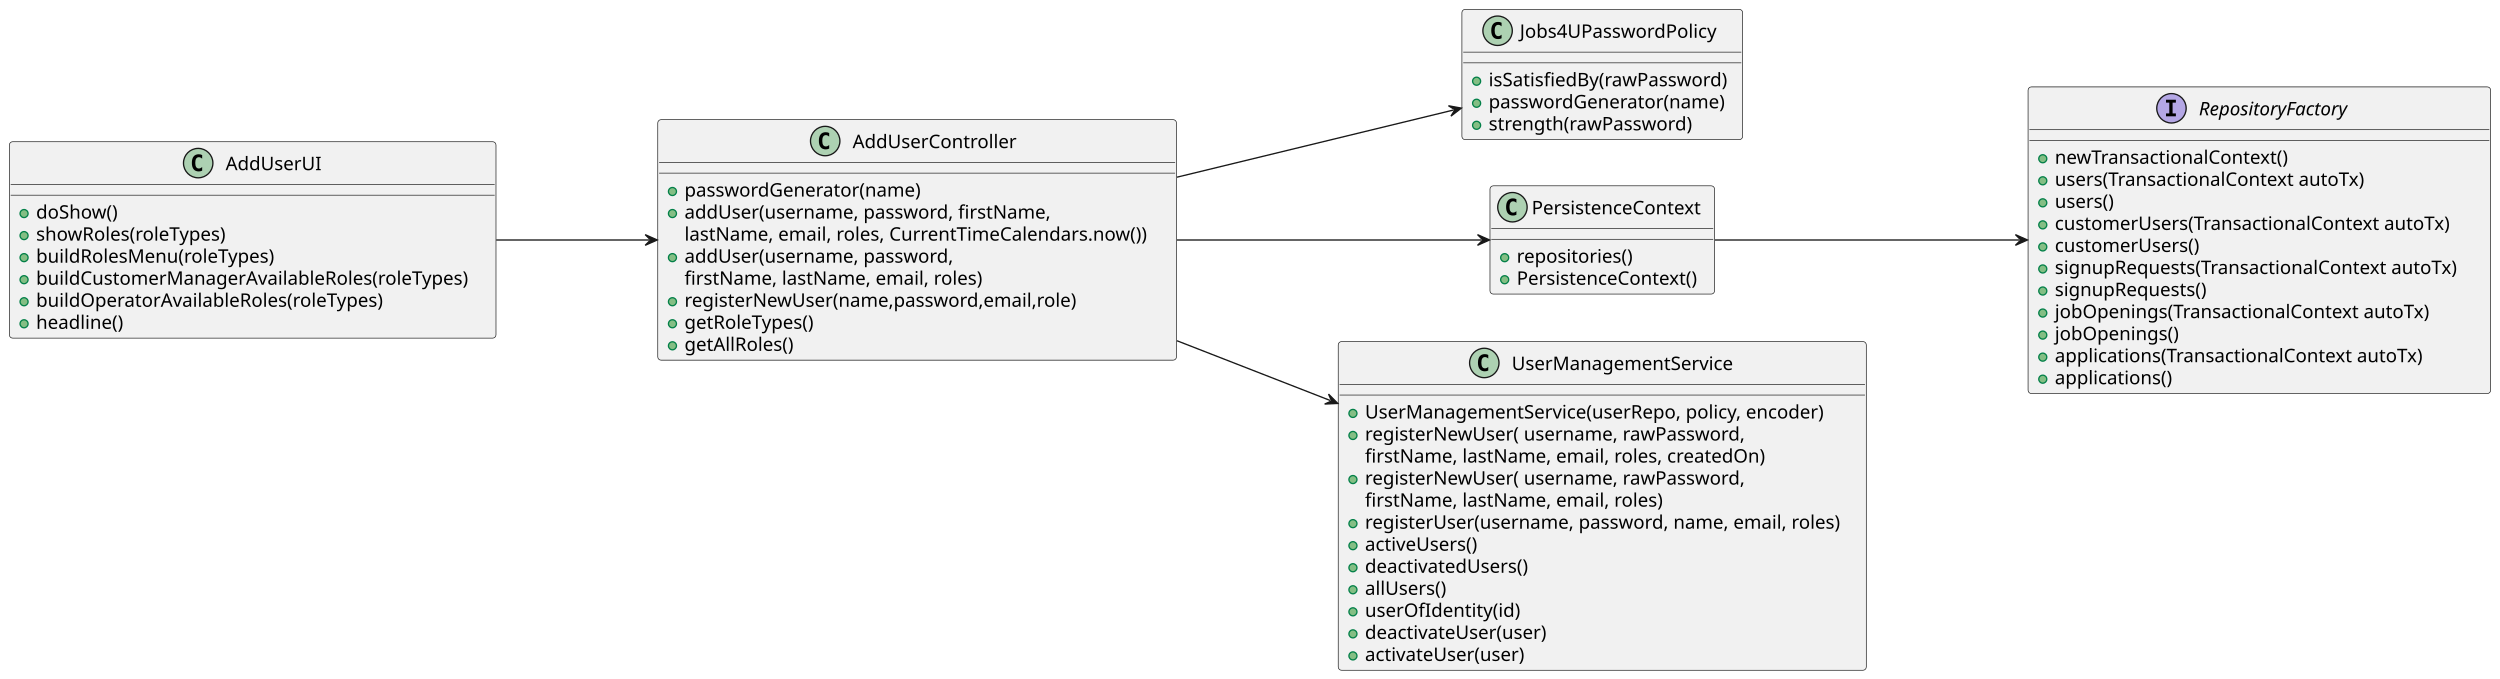
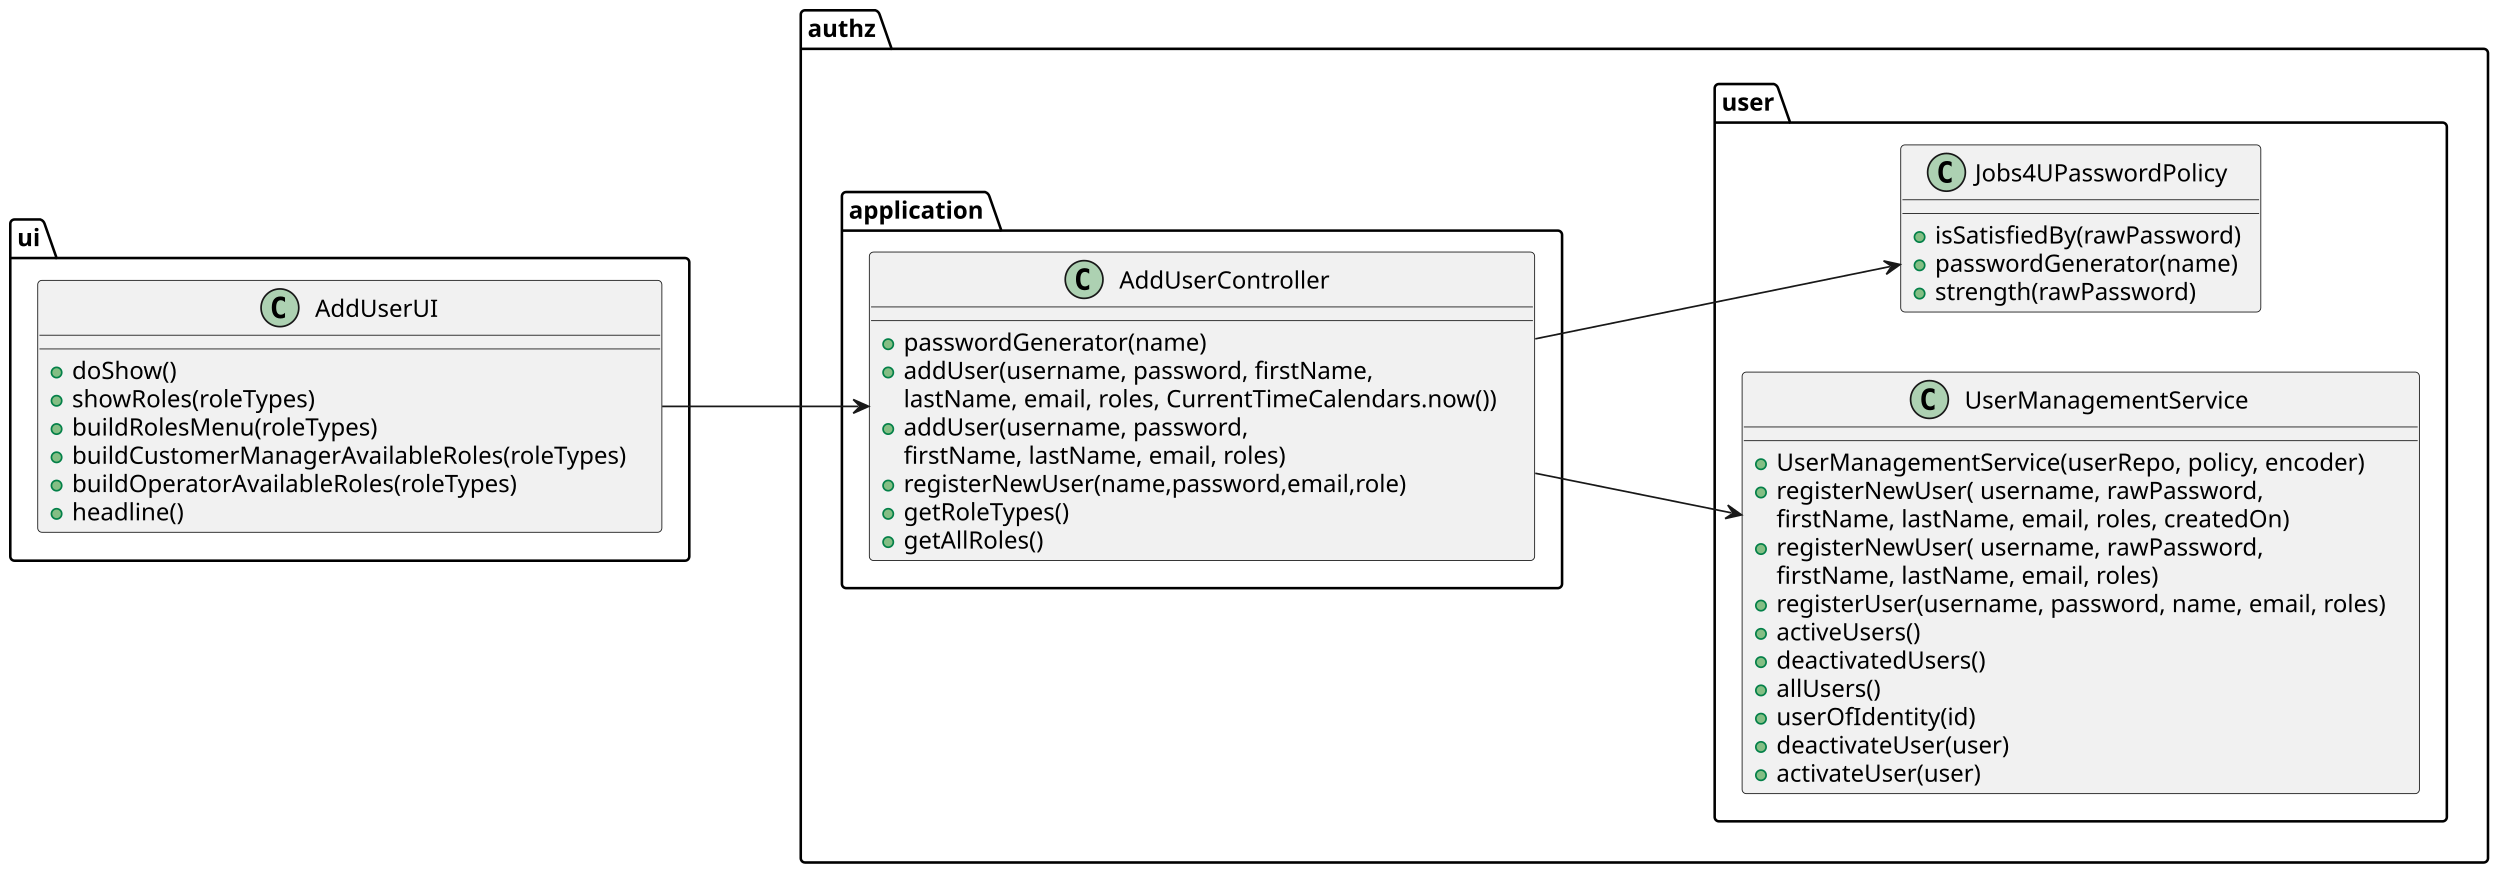
- <svg xmlns="http://www.w3.org/2000/svg" contentStyleType="text/css" height="406.4px" preserveAspectRatio="none" style="width:1496px;height:406px;background:#FFFFFF;" version="1.1" viewBox="0 0 1496 406" width="1496px" zoomAndPan="magnify">
+ <svg xmlns="http://www.w3.org/2000/svg" contentStyleType="text/css" height="510px" preserveAspectRatio="none" style="width:1458px;height:510px;background:#FFFFFF;" version="1.1" viewBox="0 0 1458 510" width="1458px" zoomAndPan="magnify">
  <defs />
  <g>
+     <g id="cluster_ui">
+       <path d="M8.5,128 L23.5,128 A3.75,3.75 0 0 1 26,130.5 L33,150.488 L399.5,150.488 A2.5,2.5 0 0 1 402,152.988 L402,324.5 A2.5,2.5 0 0 1 399.5,327 L8.5,327 A2.5,2.5 0 0 1 6,324.5 L6,130.5 A2.5,2.5 0 0 1 8.5,128 " fill="none" style="stroke:#000000;stroke-width:1.5;" />
+       <line style="stroke:#000000;stroke-width:1.5;" x1="6" x2="33" y1="150.488" y2="150.488" />
+       <text fill="#000000" font-family="sans-serif" font-size="14" font-weight="bold" lengthAdjust="spacing" textLength="14" x="10" y="143.535">ui</text>
+     </g>
+     <g id="cluster_authz">
+       <path d="M469.5,6 L510.5,6 A3.75,3.75 0 0 1 513,8.5 L520,28.488 L1448.5,28.488 A2.5,2.5 0 0 1 1451,30.988 L1451,500.5 A2.5,2.5 0 0 1 1448.5,503 L469.5,503 A2.5,2.5 0 0 1 467,500.5 L467,8.5 A2.5,2.5 0 0 1 469.5,6 " fill="none" style="stroke:#000000;stroke-width:1.5;" />
+       <line style="stroke:#000000;stroke-width:1.5;" x1="467" x2="520" y1="28.488" y2="28.488" />
+       <text fill="#000000" font-family="sans-serif" font-size="14" font-weight="bold" lengthAdjust="spacing" textLength="40" x="471" y="21.535">authz</text>
+     </g>
+     <g id="cluster_application">
+       <path d="M493.5,112 L574.5,112 A3.75,3.75 0 0 1 577,114.5 L584,134.488 L908.5,134.488 A2.5,2.5 0 0 1 911,136.988 L911,340.5 A2.5,2.5 0 0 1 908.5,343 L493.5,343 A2.5,2.5 0 0 1 491,340.5 L491,114.5 A2.5,2.5 0 0 1 493.5,112 " fill="none" style="stroke:#000000;stroke-width:1.5;" />
+       <line style="stroke:#000000;stroke-width:1.5;" x1="491" x2="584" y1="134.488" y2="134.488" />
+       <text fill="#000000" font-family="sans-serif" font-size="14" font-weight="bold" lengthAdjust="spacing" textLength="80" x="495" y="127.535">application</text>
+     </g>
+     <g id="cluster_user">
+       <path d="M1002.5,49 L1034.5,49 A3.75,3.75 0 0 1 1037,51.5 L1044,71.488 L1424.5,71.488 A2.5,2.5 0 0 1 1427,73.988 L1427,476.5 A2.5,2.5 0 0 1 1424.5,479 L1002.5,479 A2.5,2.5 0 0 1 1000,476.5 L1000,51.5 A2.5,2.5 0 0 1 1002.5,49 " fill="none" style="stroke:#000000;stroke-width:1.5;" />
+       <line style="stroke:#000000;stroke-width:1.5;" x1="1000" x2="1044" y1="71.488" y2="71.488" />
+       <text fill="#000000" font-family="sans-serif" font-size="14" font-weight="bold" lengthAdjust="spacing" textLength="31" x="1004" y="64.535">user</text>
+     </g>
    <g id="elem_AddUserUI">
-       <rect codeLine="4" fill="#F1F1F1" height="117.544" id="AddUserUI" rx="2" ry="2" style="stroke:#181818;stroke-width:0.4;" width="291.2" x="5.6" y="84.8" />
-       <ellipse cx="118.6" cy="97.6" fill="#ADD1B2" rx="8.8" ry="8.8" style="stroke:#181818;stroke-width:0.8;" />
-       <path d="M120.978,102.115 Q120.514,102.353 120.002,102.473 Q119.491,102.593 118.927,102.593 Q116.921,102.593 115.865,101.271 Q114.809,99.95 114.809,97.453 Q114.809,94.949 115.865,93.628 Q116.921,92.306 118.927,92.306 Q119.491,92.306 120.009,92.426 Q120.527,92.545 120.978,92.784 L120.978,94.963 Q120.474,94.498 119.999,94.282 Q119.524,94.066 119.019,94.066 Q117.944,94.066 117.396,94.919 Q116.848,95.773 116.848,97.453 Q116.848,99.126 117.396,99.98 Q117.944,100.833 119.019,100.833 Q119.524,100.833 119.999,100.617 Q120.474,100.401 120.978,99.936 Z " fill="#000000" />
-       <text fill="#000000" font-family="sans-serif" font-size="11.2" lengthAdjust="spacing" textLength="58.4" x="135" y="101.833">AddUserUI</text>
-       <line style="stroke:#181818;stroke-width:0.4;" x1="6.4" x2="296" y1="110.4" y2="110.4" />
-       <line style="stroke:#181818;stroke-width:0.4;" x1="6.4" x2="296" y1="116.8" y2="116.8" />
-       <ellipse cx="14.4" cy="127.795" fill="#84BE84" rx="2.4" ry="2.4" style="stroke:#038048;stroke-width:0.8;" />
-       <text fill="#000000" font-family="sans-serif" font-size="11.2" lengthAdjust="spacing" textLength="52" x="21.6" y="130.828">doShow()</text>
-       <ellipse cx="14.4" cy="140.986" fill="#84BE84" rx="2.4" ry="2.4" style="stroke:#038048;stroke-width:0.8;" />
-       <text fill="#000000" font-family="sans-serif" font-size="11.2" lengthAdjust="spacing" textLength="120" x="21.6" y="144.019">showRoles(roleTypes)</text>
-       <ellipse cx="14.4" cy="154.177" fill="#84BE84" rx="2.4" ry="2.4" style="stroke:#038048;stroke-width:0.8;" />
-       <text fill="#000000" font-family="sans-serif" font-size="11.2" lengthAdjust="spacing" textLength="149.6" x="21.6" y="157.209">buildRolesMenu(roleTypes)</text>
-       <ellipse cx="14.4" cy="167.367" fill="#84BE84" rx="2.4" ry="2.4" style="stroke:#038048;stroke-width:0.8;" />
-       <text fill="#000000" font-family="sans-serif" font-size="11.2" lengthAdjust="spacing" textLength="270.4" x="21.6" y="170.4">buildCustomerManagerAvailableRoles(roleTypes)</text>
-       <ellipse cx="14.4" cy="180.558" fill="#84BE84" rx="2.4" ry="2.4" style="stroke:#038048;stroke-width:0.8;" />
-       <text fill="#000000" font-family="sans-serif" font-size="11.2" lengthAdjust="spacing" textLength="218.4" x="21.6" y="183.591">buildOperatorAvailableRoles(roleTypes)</text>
-       <ellipse cx="14.4" cy="193.748" fill="#84BE84" rx="2.4" ry="2.4" style="stroke:#038048;stroke-width:0.8;" />
-       <text fill="#000000" font-family="sans-serif" font-size="11.2" lengthAdjust="spacing" textLength="55.2" x="21.6" y="196.781">headline()</text>
+       <rect codeLine="5" fill="#F1F1F1" height="146.93" id="AddUserUI" rx="2.5" ry="2.5" style="stroke:#181818;stroke-width:0.5;" width="364" x="22" y="163.5" />
+       <ellipse cx="163.25" cy="179.5" fill="#ADD1B2" rx="11" ry="11" style="stroke:#181818;stroke-width:1.0;" />
+       <path d="M166.223,185.143 Q165.642,185.442 165.003,185.591 Q164.364,185.741 163.658,185.741 Q161.151,185.741 159.832,184.089 Q158.512,182.437 158.512,179.316 Q158.512,176.186 159.832,174.535 Q161.151,172.883 163.658,172.883 Q164.364,172.883 165.011,173.032 Q165.659,173.182 166.223,173.481 L166.223,176.203 Q165.592,175.622 164.999,175.352 Q164.405,175.083 163.774,175.083 Q162.43,175.083 161.745,176.149 Q161.06,177.216 161.06,179.316 Q161.06,181.408 161.745,182.474 Q162.43,183.541 163.774,183.541 Q164.405,183.541 164.999,183.271 Q165.592,183.001 166.223,182.42 Z " fill="#000000" />
+       <text fill="#000000" font-family="sans-serif" font-size="14" lengthAdjust="spacing" textLength="73" x="183.75" y="184.791">AddUserUI</text>
+       <line style="stroke:#181818;stroke-width:0.5;" x1="23" x2="385" y1="195.5" y2="195.5" />
+       <line style="stroke:#181818;stroke-width:0.5;" x1="23" x2="385" y1="203.5" y2="203.5" />
+       <ellipse cx="33" cy="217.244" fill="#84BE84" rx="3" ry="3" style="stroke:#038048;stroke-width:1.0;" />
+       <text fill="#000000" font-family="sans-serif" font-size="14" lengthAdjust="spacing" textLength="65" x="42" y="221.035">doShow()</text>
+       <ellipse cx="33" cy="233.732" fill="#84BE84" rx="3" ry="3" style="stroke:#038048;stroke-width:1.0;" />
+       <text fill="#000000" font-family="sans-serif" font-size="14" lengthAdjust="spacing" textLength="150" x="42" y="237.523">showRoles(roleTypes)</text>
+       <ellipse cx="33" cy="250.221" fill="#84BE84" rx="3" ry="3" style="stroke:#038048;stroke-width:1.0;" />
+       <text fill="#000000" font-family="sans-serif" font-size="14" lengthAdjust="spacing" textLength="187" x="42" y="254.012">buildRolesMenu(roleTypes)</text>
+       <ellipse cx="33" cy="266.709" fill="#84BE84" rx="3" ry="3" style="stroke:#038048;stroke-width:1.0;" />
+       <text fill="#000000" font-family="sans-serif" font-size="14" lengthAdjust="spacing" textLength="338" x="42" y="270.5">buildCustomerManagerAvailableRoles(roleTypes)</text>
+       <ellipse cx="33" cy="283.197" fill="#84BE84" rx="3" ry="3" style="stroke:#038048;stroke-width:1.0;" />
+       <text fill="#000000" font-family="sans-serif" font-size="14" lengthAdjust="spacing" textLength="273" x="42" y="286.988">buildOperatorAvailableRoles(roleTypes)</text>
+       <ellipse cx="33" cy="299.685" fill="#84BE84" rx="3" ry="3" style="stroke:#038048;stroke-width:1.0;" />
+       <text fill="#000000" font-family="sans-serif" font-size="14" lengthAdjust="spacing" textLength="69" x="42" y="303.477">headline()</text>
    </g>
    <g id="elem_AddUserController">
-       <rect codeLine="13" fill="#F1F1F1" height="143.925" id="AddUserController" rx="2" ry="2" style="stroke:#181818;stroke-width:0.4;" width="310.4" x="393.6" y="71.6" />
-       <ellipse cx="493.8" cy="84.4" fill="#ADD1B2" rx="8.8" ry="8.8" style="stroke:#181818;stroke-width:0.8;" />
-       <path d="M496.178,88.915 Q495.714,89.153 495.202,89.273 Q494.691,89.393 494.127,89.393 Q492.121,89.393 491.065,88.071 Q490.009,86.75 490.009,84.253 Q490.009,81.749 491.065,80.428 Q492.121,79.106 494.127,79.106 Q494.691,79.106 495.209,79.226 Q495.727,79.345 496.178,79.584 L496.178,81.763 Q495.674,81.298 495.199,81.082 Q494.724,80.866 494.219,80.866 Q493.144,80.866 492.596,81.719 Q492.048,82.573 492.048,84.253 Q492.048,85.926 492.596,86.779 Q493.144,87.633 494.219,87.633 Q494.724,87.633 495.199,87.417 Q495.674,87.201 496.178,86.736 Z " fill="#000000" />
-       <text fill="#000000" font-family="sans-serif" font-size="11.2" lengthAdjust="spacing" textLength="103.2" x="510.2" y="88.633">AddUserController</text>
-       <line style="stroke:#181818;stroke-width:0.4;" x1="394.4" x2="703.2" y1="97.2" y2="97.2" />
-       <line style="stroke:#181818;stroke-width:0.4;" x1="394.4" x2="703.2" y1="103.6" y2="103.6" />
-       <ellipse cx="402.4" cy="114.595" fill="#84BE84" rx="2.4" ry="2.4" style="stroke:#038048;stroke-width:0.8;" />
-       <text fill="#000000" font-family="sans-serif" font-size="11.2" lengthAdjust="spacing" textLength="146.4" x="409.6" y="117.628">passwordGenerator(name)</text>
-       <ellipse cx="402.4" cy="127.786" fill="#84BE84" rx="2.4" ry="2.4" style="stroke:#038048;stroke-width:0.8;" />
-       <text fill="#000000" font-family="sans-serif" font-size="11.2" lengthAdjust="spacing" textLength="225.6" x="409.6" y="130.819">addUser(username, password, firstName,</text>
-       <text fill="#000000" font-family="sans-serif" font-size="11.2" lengthAdjust="spacing" textLength="289.6" x="409.6" y="144.009">lastName, email, roles, CurrentTimeCalendars.now())</text>
-       <ellipse cx="402.4" cy="154.167" fill="#84BE84" rx="2.4" ry="2.4" style="stroke:#038048;stroke-width:0.8;" />
-       <text fill="#000000" font-family="sans-serif" font-size="11.2" lengthAdjust="spacing" textLength="166.4" x="409.6" y="157.2">addUser(username, password,</text>
-       <text fill="#000000" font-family="sans-serif" font-size="11.2" lengthAdjust="spacing" textLength="183.2" x="409.6" y="170.391">firstName, lastName, email, roles)</text>
-       <ellipse cx="402.4" cy="180.548" fill="#84BE84" rx="2.4" ry="2.4" style="stroke:#038048;stroke-width:0.8;" />
-       <text fill="#000000" font-family="sans-serif" font-size="11.2" lengthAdjust="spacing" textLength="242.4" x="409.6" y="183.581">registerNewUser(name,password,email,role)</text>
-       <ellipse cx="402.4" cy="193.739" fill="#84BE84" rx="2.4" ry="2.4" style="stroke:#038048;stroke-width:0.8;" />
-       <text fill="#000000" font-family="sans-serif" font-size="11.2" lengthAdjust="spacing" textLength="81.6" x="409.6" y="196.772">getRoleTypes()</text>
-       <ellipse cx="402.4" cy="206.93" fill="#84BE84" rx="2.4" ry="2.4" style="stroke:#038048;stroke-width:0.8;" />
-       <text fill="#000000" font-family="sans-serif" font-size="11.2" lengthAdjust="spacing" textLength="69.6" x="409.6" y="209.963">getAllRoles()</text>
+       <rect codeLine="16" fill="#F1F1F1" height="179.906" id="AddUserController" rx="2.5" ry="2.5" style="stroke:#181818;stroke-width:0.5;" width="388" x="507" y="147" />
+       <ellipse cx="632.25" cy="163" fill="#ADD1B2" rx="11" ry="11" style="stroke:#181818;stroke-width:1.0;" />
+       <path d="M635.223,168.643 Q634.642,168.942 634.003,169.091 Q633.364,169.241 632.658,169.241 Q630.151,169.241 628.832,167.589 Q627.512,165.937 627.512,162.816 Q627.512,159.686 628.832,158.035 Q630.151,156.383 632.658,156.383 Q633.364,156.383 634.011,156.532 Q634.659,156.682 635.223,156.981 L635.223,159.703 Q634.592,159.122 633.999,158.852 Q633.405,158.583 632.774,158.583 Q631.43,158.583 630.745,159.649 Q630.06,160.716 630.06,162.816 Q630.06,164.908 630.745,165.974 Q631.43,167.041 632.774,167.041 Q633.405,167.041 633.999,166.771 Q634.592,166.501 635.223,165.92 Z " fill="#000000" />
+       <text fill="#000000" font-family="sans-serif" font-size="14" lengthAdjust="spacing" textLength="129" x="652.75" y="168.291">AddUserController</text>
+       <line style="stroke:#181818;stroke-width:0.5;" x1="508" x2="894" y1="179" y2="179" />
+       <line style="stroke:#181818;stroke-width:0.5;" x1="508" x2="894" y1="187" y2="187" />
+       <ellipse cx="518" cy="200.744" fill="#84BE84" rx="3" ry="3" style="stroke:#038048;stroke-width:1.0;" />
+       <text fill="#000000" font-family="sans-serif" font-size="14" lengthAdjust="spacing" textLength="183" x="527" y="204.535">passwordGenerator(name)</text>
+       <ellipse cx="518" cy="217.232" fill="#84BE84" rx="3" ry="3" style="stroke:#038048;stroke-width:1.0;" />
+       <text fill="#000000" font-family="sans-serif" font-size="14" lengthAdjust="spacing" textLength="282" x="527" y="221.023">addUser(username, password, firstName,</text>
+       <text fill="#000000" font-family="sans-serif" font-size="14" lengthAdjust="spacing" textLength="362" x="527" y="237.512">lastName, email, roles, CurrentTimeCalendars.now())</text>
+       <ellipse cx="518" cy="250.209" fill="#84BE84" rx="3" ry="3" style="stroke:#038048;stroke-width:1.0;" />
+       <text fill="#000000" font-family="sans-serif" font-size="14" lengthAdjust="spacing" textLength="208" x="527" y="254">addUser(username, password,</text>
+       <text fill="#000000" font-family="sans-serif" font-size="14" lengthAdjust="spacing" textLength="229" x="527" y="270.488">firstName, lastName, email, roles)</text>
+       <ellipse cx="518" cy="283.185" fill="#84BE84" rx="3" ry="3" style="stroke:#038048;stroke-width:1.0;" />
+       <text fill="#000000" font-family="sans-serif" font-size="14" lengthAdjust="spacing" textLength="303" x="527" y="286.977">registerNewUser(name,password,email,role)</text>
+       <ellipse cx="518" cy="299.674" fill="#84BE84" rx="3" ry="3" style="stroke:#038048;stroke-width:1.0;" />
+       <text fill="#000000" font-family="sans-serif" font-size="14" lengthAdjust="spacing" textLength="102" x="527" y="303.465">getRoleTypes()</text>
+       <ellipse cx="518" cy="316.162" fill="#84BE84" rx="3" ry="3" style="stroke:#038048;stroke-width:1.0;" />
+       <text fill="#000000" font-family="sans-serif" font-size="14" lengthAdjust="spacing" textLength="87" x="527" y="319.953">getAllRoles()</text>
+     </g>
+     <g id="elem_UserManagementService">
+       <rect codeLine="30" fill="#F1F1F1" height="245.859" id="UserManagementService" rx="2.5" ry="2.5" style="stroke:#181818;stroke-width:0.5;" width="395" x="1016" y="217" />
+       <ellipse cx="1125.25" cy="233" fill="#ADD1B2" rx="11" ry="11" style="stroke:#181818;stroke-width:1.0;" />
+       <path d="M1128.223,238.643 Q1127.642,238.942 1127.003,239.091 Q1126.364,239.241 1125.658,239.241 Q1123.151,239.241 1121.832,237.589 Q1120.512,235.937 1120.512,232.816 Q1120.512,229.686 1121.832,228.035 Q1123.151,226.383 1125.658,226.383 Q1126.364,226.383 1127.011,226.532 Q1127.659,226.682 1128.223,226.981 L1128.223,229.703 Q1127.592,229.122 1126.999,228.852 Q1126.405,228.583 1125.774,228.583 Q1124.43,228.583 1123.745,229.649 Q1123.06,230.716 1123.06,232.816 Q1123.06,234.908 1123.745,235.974 Q1124.43,237.041 1125.774,237.041 Q1126.405,237.041 1126.999,236.771 Q1127.592,236.501 1128.223,235.92 Z " fill="#000000" />
+       <text fill="#000000" font-family="sans-serif" font-size="14" lengthAdjust="spacing" textLength="168" x="1145.75" y="238.291">UserManagementService</text>
+       <line style="stroke:#181818;stroke-width:0.5;" x1="1017" x2="1410" y1="249" y2="249" />
+       <line style="stroke:#181818;stroke-width:0.5;" x1="1017" x2="1410" y1="257" y2="257" />
+       <ellipse cx="1027" cy="270.744" fill="#84BE84" rx="3" ry="3" style="stroke:#038048;stroke-width:1.0;" />
+       <text fill="#000000" font-family="sans-serif" font-size="14" lengthAdjust="spacing" textLength="355" x="1036" y="274.535">UserManagementService(userRepo, policy, encoder)</text>
+       <ellipse cx="1027" cy="287.232" fill="#84BE84" rx="3" ry="3" style="stroke:#038048;stroke-width:1.0;" />
+       <text fill="#000000" font-family="sans-serif" font-size="14" lengthAdjust="spacing" textLength="296" x="1036" y="291.023">registerNewUser( username,  rawPassword,</text>
+       <text fill="#000000" font-family="sans-serif" font-size="14" lengthAdjust="spacing" textLength="316" x="1036" y="307.512">firstName,  lastName,  email, roles, createdOn)</text>
+       <ellipse cx="1027" cy="320.209" fill="#84BE84" rx="3" ry="3" style="stroke:#038048;stroke-width:1.0;" />
+       <text fill="#000000" font-family="sans-serif" font-size="14" lengthAdjust="spacing" textLength="296" x="1036" y="324">registerNewUser( username,  rawPassword,</text>
+       <text fill="#000000" font-family="sans-serif" font-size="14" lengthAdjust="spacing" textLength="237" x="1036" y="340.488">firstName,  lastName,  email, roles)</text>
+       <ellipse cx="1027" cy="353.185" fill="#84BE84" rx="3" ry="3" style="stroke:#038048;stroke-width:1.0;" />
+       <text fill="#000000" font-family="sans-serif" font-size="14" lengthAdjust="spacing" textLength="369" x="1036" y="356.977">registerUser(username, password, name, email, roles)</text>
+       <ellipse cx="1027" cy="369.674" fill="#84BE84" rx="3" ry="3" style="stroke:#038048;stroke-width:1.0;" />
+       <text fill="#000000" font-family="sans-serif" font-size="14" lengthAdjust="spacing" textLength="87" x="1036" y="373.465">activeUsers()</text>
+       <ellipse cx="1027" cy="386.162" fill="#84BE84" rx="3" ry="3" style="stroke:#038048;stroke-width:1.0;" />
+       <text fill="#000000" font-family="sans-serif" font-size="14" lengthAdjust="spacing" textLength="126" x="1036" y="389.953">deactivatedUsers()</text>
+       <ellipse cx="1027" cy="402.65" fill="#84BE84" rx="3" ry="3" style="stroke:#038048;stroke-width:1.0;" />
+       <text fill="#000000" font-family="sans-serif" font-size="14" lengthAdjust="spacing" textLength="64" x="1036" y="406.441">allUsers()</text>
+       <ellipse cx="1027" cy="419.139" fill="#84BE84" rx="3" ry="3" style="stroke:#038048;stroke-width:1.0;" />
+       <text fill="#000000" font-family="sans-serif" font-size="14" lengthAdjust="spacing" textLength="120" x="1036" y="422.93">userOfIdentity(id)</text>
+       <ellipse cx="1027" cy="435.627" fill="#84BE84" rx="3" ry="3" style="stroke:#038048;stroke-width:1.0;" />
+       <text fill="#000000" font-family="sans-serif" font-size="14" lengthAdjust="spacing" textLength="140" x="1036" y="439.418">deactivateUser(user)</text>
+       <ellipse cx="1027" cy="452.115" fill="#84BE84" rx="3" ry="3" style="stroke:#038048;stroke-width:1.0;" />
+       <text fill="#000000" font-family="sans-serif" font-size="14" lengthAdjust="spacing" textLength="123" x="1036" y="455.906">activateUser(user)</text>
    </g>
    <g id="elem_Jobs4UPasswordPolicy">
-       <rect codeLine="24" fill="#F1F1F1" height="77.972" id="Jobs4UPasswordPolicy" rx="2" ry="2" style="stroke:#181818;stroke-width:0.4;" width="168" x="874.8" y="5.6" />
-       <ellipse cx="896.16" cy="18.4" fill="#ADD1B2" rx="8.8" ry="8.8" style="stroke:#181818;stroke-width:0.8;" />
-       <path d="M898.538,22.915 Q898.074,23.154 897.562,23.273 Q897.051,23.393 896.487,23.393 Q894.481,23.393 893.425,22.071 Q892.369,20.75 892.369,18.253 Q892.369,15.749 893.425,14.428 Q894.481,13.106 896.487,13.106 Q897.051,13.106 897.569,13.226 Q898.087,13.345 898.538,13.584 L898.538,15.762 Q898.034,15.298 897.559,15.082 Q897.084,14.866 896.58,14.866 Q895.504,14.866 894.956,15.719 Q894.408,16.573 894.408,18.253 Q894.408,19.926 894.956,20.779 Q895.504,21.633 896.58,21.633 Q897.084,21.633 897.559,21.417 Q898.034,21.201 898.538,20.736 Z " fill="#000000" />
-       <text fill="#000000" font-family="sans-serif" font-size="11.2" lengthAdjust="spacing" textLength="121.6" x="909.44" y="22.633">Jobs4UPasswordPolicy</text>
-       <line style="stroke:#181818;stroke-width:0.4;" x1="875.6" x2="1042" y1="31.2" y2="31.2" />
-       <line style="stroke:#181818;stroke-width:0.4;" x1="875.6" x2="1042" y1="37.6" y2="37.6" />
-       <ellipse cx="883.6" cy="48.595" fill="#84BE84" rx="2.4" ry="2.4" style="stroke:#038048;stroke-width:0.8;" />
-       <text fill="#000000" font-family="sans-serif" font-size="11.2" lengthAdjust="spacing" textLength="147.2" x="890.8" y="51.628">isSatisfiedBy(rawPassword)</text>
-       <ellipse cx="883.6" cy="61.786" fill="#84BE84" rx="2.4" ry="2.4" style="stroke:#038048;stroke-width:0.8;" />
-       <text fill="#000000" font-family="sans-serif" font-size="11.2" lengthAdjust="spacing" textLength="146.4" x="890.8" y="64.819">passwordGenerator(name)</text>
-       <ellipse cx="883.6" cy="74.977" fill="#84BE84" rx="2.4" ry="2.4" style="stroke:#038048;stroke-width:0.8;" />
-       <text fill="#000000" font-family="sans-serif" font-size="11.2" lengthAdjust="spacing" textLength="126.4" x="890.8" y="78.009">strength(rawPassword)</text>
-     </g>
-     <g id="elem_RepositoryFactory">
-       <rect codeLine="30" fill="#F1F1F1" height="183.497" id="RepositoryFactory" rx="2" ry="2" style="stroke:#181818;stroke-width:0.4;" width="276.8" x="1213.6" y="52" />
-       <ellipse cx="1299.4" cy="64.8" fill="#B4A7E5" rx="8.8" ry="8.8" style="stroke:#181818;stroke-width:0.8;" />
-       <path d="M1296.142,61.412 L1296.142,59.685 L1302.046,59.685 L1302.046,61.412 L1300.073,61.412 L1300.073,67.873 L1302.046,67.873 L1302.046,69.6 L1296.142,69.6 L1296.142,67.873 L1298.114,67.873 L1298.114,61.412 Z " fill="#000000" />
-       <text fill="#000000" font-family="sans-serif" font-size="11.2" font-style="italic" lengthAdjust="spacing" textLength="98.4" x="1315.8" y="69.033">RepositoryFactory</text>
-       <line style="stroke:#181818;stroke-width:0.4;" x1="1214.4" x2="1489.6" y1="77.6" y2="77.6" />
-       <line style="stroke:#181818;stroke-width:0.4;" x1="1214.4" x2="1489.6" y1="84" y2="84" />
-       <ellipse cx="1222.4" cy="94.995" fill="#84BE84" rx="2.4" ry="2.4" style="stroke:#038048;stroke-width:0.8;" />
-       <text fill="#000000" font-family="sans-serif" font-size="11.2" lengthAdjust="spacing" textLength="148.8" x="1229.6" y="98.028">newTransactionalContext()</text>
-       <ellipse cx="1222.4" cy="108.186" fill="#84BE84" rx="2.4" ry="2.4" style="stroke:#038048;stroke-width:0.8;" />
-       <text fill="#000000" font-family="sans-serif" font-size="11.2" lengthAdjust="spacing" textLength="198.4" x="1229.6" y="111.219">users(TransactionalContext autoTx)</text>
-       <ellipse cx="1222.4" cy="121.377" fill="#84BE84" rx="2.4" ry="2.4" style="stroke:#038048;stroke-width:0.8;" />
-       <text fill="#000000" font-family="sans-serif" font-size="11.2" lengthAdjust="spacing" textLength="37.6" x="1229.6" y="124.409">users()</text>
-       <ellipse cx="1222.4" cy="134.567" fill="#84BE84" rx="2.4" ry="2.4" style="stroke:#038048;stroke-width:0.8;" />
-       <text fill="#000000" font-family="sans-serif" font-size="11.2" lengthAdjust="spacing" textLength="250.4" x="1229.6" y="137.6">customerUsers(TransactionalContext autoTx)</text>
-       <ellipse cx="1222.4" cy="147.758" fill="#84BE84" rx="2.4" ry="2.4" style="stroke:#038048;stroke-width:0.8;" />
-       <text fill="#000000" font-family="sans-serif" font-size="11.2" lengthAdjust="spacing" textLength="89.6" x="1229.6" y="150.791">customerUsers()</text>
-       <ellipse cx="1222.4" cy="160.948" fill="#84BE84" rx="2.4" ry="2.4" style="stroke:#038048;stroke-width:0.8;" />
-       <text fill="#000000" font-family="sans-serif" font-size="11.2" lengthAdjust="spacing" textLength="256" x="1229.6" y="163.981">signupRequests(TransactionalContext autoTx)</text>
-       <ellipse cx="1222.4" cy="174.139" fill="#84BE84" rx="2.4" ry="2.4" style="stroke:#038048;stroke-width:0.8;" />
-       <text fill="#000000" font-family="sans-serif" font-size="11.2" lengthAdjust="spacing" textLength="95.2" x="1229.6" y="177.172">signupRequests()</text>
-       <ellipse cx="1222.4" cy="187.33" fill="#84BE84" rx="2.4" ry="2.4" style="stroke:#038048;stroke-width:0.8;" />
-       <text fill="#000000" font-family="sans-serif" font-size="11.2" lengthAdjust="spacing" textLength="239.2" x="1229.6" y="190.363">jobOpenings(TransactionalContext autoTx)</text>
-       <ellipse cx="1222.4" cy="200.52" fill="#84BE84" rx="2.4" ry="2.4" style="stroke:#038048;stroke-width:0.8;" />
-       <text fill="#000000" font-family="sans-serif" font-size="11.2" lengthAdjust="spacing" textLength="78.4" x="1229.6" y="203.553">jobOpenings()</text>
-       <ellipse cx="1222.4" cy="213.711" fill="#84BE84" rx="2.4" ry="2.4" style="stroke:#038048;stroke-width:0.8;" />
-       <text fill="#000000" font-family="sans-serif" font-size="11.2" lengthAdjust="spacing" textLength="235.2" x="1229.6" y="216.744">applications(TransactionalContext autoTx)</text>
-       <ellipse cx="1222.4" cy="226.902" fill="#84BE84" rx="2.4" ry="2.4" style="stroke:#038048;stroke-width:0.8;" />
-       <text fill="#000000" font-family="sans-serif" font-size="11.2" lengthAdjust="spacing" textLength="74.4" x="1229.6" y="229.934">applications()</text>
-     </g>
-     <g id="elem_PersistenceContext">
-       <rect codeLine="44" fill="#F1F1F1" height="64.781" id="PersistenceContext" rx="2" ry="2" style="stroke:#181818;stroke-width:0.4;" width="134.4" x="891.6" y="111.2" />
-       <ellipse cx="905.04" cy="124" fill="#ADD1B2" rx="8.8" ry="8.8" style="stroke:#181818;stroke-width:0.8;" />
-       <path d="M907.418,128.514 Q906.954,128.754 906.442,128.873 Q905.931,128.993 905.367,128.993 Q903.361,128.993 902.305,127.671 Q901.249,126.35 901.249,123.853 Q901.249,121.349 902.305,120.028 Q903.361,118.706 905.367,118.706 Q905.931,118.706 906.449,118.826 Q906.967,118.945 907.418,119.184 L907.418,121.362 Q906.914,120.898 906.439,120.682 Q905.964,120.466 905.46,120.466 Q904.384,120.466 903.836,121.319 Q903.288,122.173 903.288,123.853 Q903.288,125.526 903.836,126.379 Q904.384,127.233 905.46,127.233 Q905.964,127.233 906.439,127.017 Q906.914,126.801 907.418,126.336 Z " fill="#000000" />
-       <text fill="#000000" font-family="sans-serif" font-size="11.2" lengthAdjust="spacing" textLength="105.6" x="916.56" y="128.233">PersistenceContext</text>
-       <line style="stroke:#181818;stroke-width:0.4;" x1="892.4" x2="1025.2" y1="136.8" y2="136.8" />
-       <line style="stroke:#181818;stroke-width:0.4;" x1="892.4" x2="1025.2" y1="143.2" y2="143.2" />
-       <ellipse cx="900.4" cy="154.195" fill="#84BE84" rx="2.4" ry="2.4" style="stroke:#038048;stroke-width:0.8;" />
-       <text fill="#000000" font-family="sans-serif" font-size="11.2" lengthAdjust="spacing" textLength="73.6" x="907.6" y="157.228">repositories()</text>
-       <ellipse cx="900.4" cy="167.386" fill="#84BE84" rx="2.4" ry="2.4" style="stroke:#038048;stroke-width:0.8;" />
-       <text fill="#000000" font-family="sans-serif" font-size="11.2" lengthAdjust="spacing" textLength="113.6" x="907.6" y="170.419">PersistenceContext()</text>
-     </g>
-     <g id="elem_UserManagementService">
-       <rect codeLine="49" fill="#F1F1F1" height="196.688" id="UserManagementService" rx="2" ry="2" style="stroke:#181818;stroke-width:0.4;" width="316" x="800.8" y="204.4" />
-       <ellipse cx="888.2" cy="217.2" fill="#ADD1B2" rx="8.8" ry="8.8" style="stroke:#181818;stroke-width:0.8;" />
-       <path d="M890.578,221.714 Q890.114,221.953 889.602,222.073 Q889.091,222.193 888.527,222.193 Q886.521,222.193 885.465,220.871 Q884.409,219.55 884.409,217.053 Q884.409,214.549 885.465,213.228 Q886.521,211.906 888.527,211.906 Q889.091,211.906 889.609,212.026 Q890.127,212.145 890.578,212.384 L890.578,214.562 Q890.074,214.098 889.599,213.882 Q889.124,213.666 888.62,213.666 Q887.544,213.666 886.996,214.519 Q886.448,215.373 886.448,217.053 Q886.448,218.726 886.996,219.579 Q887.544,220.433 888.62,220.433 Q889.124,220.433 889.599,220.217 Q890.074,220.001 890.578,219.536 Z " fill="#000000" />
-       <text fill="#000000" font-family="sans-serif" font-size="11.2" lengthAdjust="spacing" textLength="134.4" x="904.6" y="221.433">UserManagementService</text>
-       <line style="stroke:#181818;stroke-width:0.4;" x1="801.6" x2="1116" y1="230" y2="230" />
-       <line style="stroke:#181818;stroke-width:0.4;" x1="801.6" x2="1116" y1="236.4" y2="236.4" />
-       <ellipse cx="809.6" cy="247.395" fill="#84BE84" rx="2.4" ry="2.4" style="stroke:#038048;stroke-width:0.8;" />
-       <text fill="#000000" font-family="sans-serif" font-size="11.2" lengthAdjust="spacing" textLength="284" x="816.8" y="250.428">UserManagementService(userRepo, policy, encoder)</text>
-       <ellipse cx="809.6" cy="260.586" fill="#84BE84" rx="2.4" ry="2.4" style="stroke:#038048;stroke-width:0.8;" />
-       <text fill="#000000" font-family="sans-serif" font-size="11.2" lengthAdjust="spacing" textLength="236.8" x="816.8" y="263.619">registerNewUser( username,  rawPassword,</text>
-       <text fill="#000000" font-family="sans-serif" font-size="11.2" lengthAdjust="spacing" textLength="252.8" x="816.8" y="276.809">firstName,  lastName,  email, roles, createdOn)</text>
-       <ellipse cx="809.6" cy="286.967" fill="#84BE84" rx="2.4" ry="2.4" style="stroke:#038048;stroke-width:0.8;" />
-       <text fill="#000000" font-family="sans-serif" font-size="11.2" lengthAdjust="spacing" textLength="236.8" x="816.8" y="290">registerNewUser( username,  rawPassword,</text>
-       <text fill="#000000" font-family="sans-serif" font-size="11.2" lengthAdjust="spacing" textLength="189.6" x="816.8" y="303.191">firstName,  lastName,  email, roles)</text>
-       <ellipse cx="809.6" cy="313.348" fill="#84BE84" rx="2.4" ry="2.4" style="stroke:#038048;stroke-width:0.8;" />
-       <text fill="#000000" font-family="sans-serif" font-size="11.2" lengthAdjust="spacing" textLength="295.2" x="816.8" y="316.381">registerUser(username, password, name, email, roles)</text>
-       <ellipse cx="809.6" cy="326.539" fill="#84BE84" rx="2.4" ry="2.4" style="stroke:#038048;stroke-width:0.8;" />
-       <text fill="#000000" font-family="sans-serif" font-size="11.2" lengthAdjust="spacing" textLength="69.6" x="816.8" y="329.572">activeUsers()</text>
-       <ellipse cx="809.6" cy="339.73" fill="#84BE84" rx="2.4" ry="2.4" style="stroke:#038048;stroke-width:0.8;" />
-       <text fill="#000000" font-family="sans-serif" font-size="11.2" lengthAdjust="spacing" textLength="100.8" x="816.8" y="342.762">deactivatedUsers()</text>
-       <ellipse cx="809.6" cy="352.92" fill="#84BE84" rx="2.4" ry="2.4" style="stroke:#038048;stroke-width:0.8;" />
-       <text fill="#000000" font-family="sans-serif" font-size="11.2" lengthAdjust="spacing" textLength="51.2" x="816.8" y="355.953">allUsers()</text>
-       <ellipse cx="809.6" cy="366.111" fill="#84BE84" rx="2.4" ry="2.4" style="stroke:#038048;stroke-width:0.8;" />
-       <text fill="#000000" font-family="sans-serif" font-size="11.2" lengthAdjust="spacing" textLength="96" x="816.8" y="369.144">userOfIdentity(id)</text>
-       <ellipse cx="809.6" cy="379.302" fill="#84BE84" rx="2.4" ry="2.4" style="stroke:#038048;stroke-width:0.8;" />
-       <text fill="#000000" font-family="sans-serif" font-size="11.2" lengthAdjust="spacing" textLength="112" x="816.8" y="382.334">deactivateUser(user)</text>
-       <ellipse cx="809.6" cy="392.492" fill="#84BE84" rx="2.4" ry="2.4" style="stroke:#038048;stroke-width:0.8;" />
-       <text fill="#000000" font-family="sans-serif" font-size="11.2" lengthAdjust="spacing" textLength="98.4" x="816.8" y="395.525">activateUser(user)</text>
+       <rect codeLine="45" fill="#F1F1F1" height="97.465" id="Jobs4UPasswordPolicy" rx="2.5" ry="2.5" style="stroke:#181818;stroke-width:0.5;" width="210" x="1108.5" y="84.5" />
+       <ellipse cx="1135.2" cy="100.5" fill="#ADD1B2" rx="11" ry="11" style="stroke:#181818;stroke-width:1.0;" />
+       <path d="M1138.173,106.143 Q1137.592,106.442 1136.953,106.591 Q1136.314,106.741 1135.608,106.741 Q1133.101,106.741 1131.782,105.089 Q1130.462,103.437 1130.462,100.316 Q1130.462,97.186 1131.782,95.535 Q1133.101,93.883 1135.608,93.883 Q1136.314,93.883 1136.961,94.032 Q1137.609,94.182 1138.173,94.481 L1138.173,97.203 Q1137.542,96.622 1136.949,96.352 Q1136.355,96.082 1135.724,96.082 Q1134.38,96.082 1133.695,97.149 Q1133.01,98.216 1133.01,100.316 Q1133.01,102.408 1133.695,103.474 Q1134.38,104.541 1135.724,104.541 Q1136.355,104.541 1136.949,104.271 Q1137.542,104.001 1138.173,103.42 Z " fill="#000000" />
+       <text fill="#000000" font-family="sans-serif" font-size="14" lengthAdjust="spacing" textLength="152" x="1151.8" y="105.791">Jobs4UPasswordPolicy</text>
+       <line style="stroke:#181818;stroke-width:0.5;" x1="1109.5" x2="1317.5" y1="116.5" y2="116.5" />
+       <line style="stroke:#181818;stroke-width:0.5;" x1="1109.5" x2="1317.5" y1="124.5" y2="124.5" />
+       <ellipse cx="1119.5" cy="138.244" fill="#84BE84" rx="3" ry="3" style="stroke:#038048;stroke-width:1.0;" />
+       <text fill="#000000" font-family="sans-serif" font-size="14" lengthAdjust="spacing" textLength="184" x="1128.5" y="142.035">isSatisfiedBy(rawPassword)</text>
+       <ellipse cx="1119.5" cy="154.732" fill="#84BE84" rx="3" ry="3" style="stroke:#038048;stroke-width:1.0;" />
+       <text fill="#000000" font-family="sans-serif" font-size="14" lengthAdjust="spacing" textLength="183" x="1128.5" y="158.523">passwordGenerator(name)</text>
+       <ellipse cx="1119.5" cy="171.221" fill="#84BE84" rx="3" ry="3" style="stroke:#038048;stroke-width:1.0;" />
+       <text fill="#000000" font-family="sans-serif" font-size="14" lengthAdjust="spacing" textLength="158" x="1128.5" y="175.012">strength(rawPassword)</text>
    </g>
    <g id="link_AddUserUI_AddUserController">
-       <path codeLine="65" d="M296.928,143.6 C328.288,143.6 356.76,143.6 388.48,143.6 " fill="none" id="AddUserUI-to-AddUserController" style="stroke:#181818;stroke-width:0.8;" />
-       <polygon fill="#181818" points="393.28,143.6,386.08,140.4,389.28,143.6,386.08,146.8,393.28,143.6" style="stroke:#181818;stroke-width:0.8;" />
+       <path codeLine="55" d="M386.16,237 C425.36,237 460.95,237 500.6,237 " fill="none" id="AddUserUI-to-AddUserController" style="stroke:#181818;stroke-width:1.0;" />
+       <polygon fill="#181818" points="506.6,237,497.6,233,501.6,237,497.6,241,506.6,237" style="stroke:#181818;stroke-width:1.0;" />
    </g>
    <g id="link_AddUserController_Jobs4UPasswordPolicy">
-       <path codeLine="67" d="M704.288,106.024 C762.088,91.984 820.848,77.717 869.832,65.821 " fill="none" id="AddUserController-to-Jobs4UPasswordPolicy" style="stroke:#181818;stroke-width:0.8;" />
-       <polygon fill="#181818" points="874.496,64.688,866.744,63.278,870.609,65.632,868.255,69.497,874.496,64.688" style="stroke:#181818;stroke-width:0.8;" />
+       <path codeLine="57" d="M895.36,197.61 C967.61,182.89 1041.011,167.937 1102.241,155.467 " fill="none" id="AddUserController-to-Jobs4UPasswordPolicy" style="stroke:#181818;stroke-width:1.0;" />
+       <polygon fill="#181818" points="1108.12,154.27,1098.503,152.147,1103.221,155.268,1100.099,159.986,1108.12,154.27" style="stroke:#181818;stroke-width:1.0;" />
    </g>
    <g id="link_AddUserController_UserManagementService">
-       <path codeLine="69" d="M704.288,203.904 C735.784,216.176 764.48,227.36 796.072,239.68 " fill="none" id="AddUserController-to-UserManagementService" style="stroke:#181818;stroke-width:0.8;" />
-       <polygon fill="#181818" points="800.544,241.424,794.999,235.827,796.817,239.971,792.673,241.789,800.544,241.424" style="stroke:#181818;stroke-width:0.8;" />
-     </g>
-     <g id="link_AddUserController_PersistenceContext">
-       <path codeLine="71" d="M704.288,143.6 C768.968,143.6 835.904,143.6 886.552,143.6 " fill="none" id="AddUserController-to-PersistenceContext" style="stroke:#181818;stroke-width:0.8;" />
-       <polygon fill="#181818" points="891.352,143.6,884.152,140.4,887.352,143.6,884.152,146.8,891.352,143.6" style="stroke:#181818;stroke-width:0.8;" />
-     </g>
-     <g id="link_PersistenceContext_RepositoryFactory">
-       <path codeLine="73" d="M1026.248,143.6 C1077.392,143.6 1144.96,143.6 1208.424,143.6 " fill="none" id="PersistenceContext-to-RepositoryFactory" style="stroke:#181818;stroke-width:0.8;" />
-       <polygon fill="#181818" points="1213.224,143.6,1206.024,140.4,1209.224,143.6,1206.024,146.8,1213.224,143.6" style="stroke:#181818;stroke-width:0.8;" />
+       <path codeLine="59" d="M895.36,276.01 C934.73,283.96 970.309,291.133 1009.799,299.103 " fill="none" id="AddUserController-to-UserManagementService" style="stroke:#181818;stroke-width:1.0;" />
+       <polygon fill="#181818" points="1015.68,300.29,1007.649,294.589,1010.779,299.301,1006.067,302.43,1015.68,300.29" style="stroke:#181818;stroke-width:1.0;" />
    </g>
  </g>
</svg>
